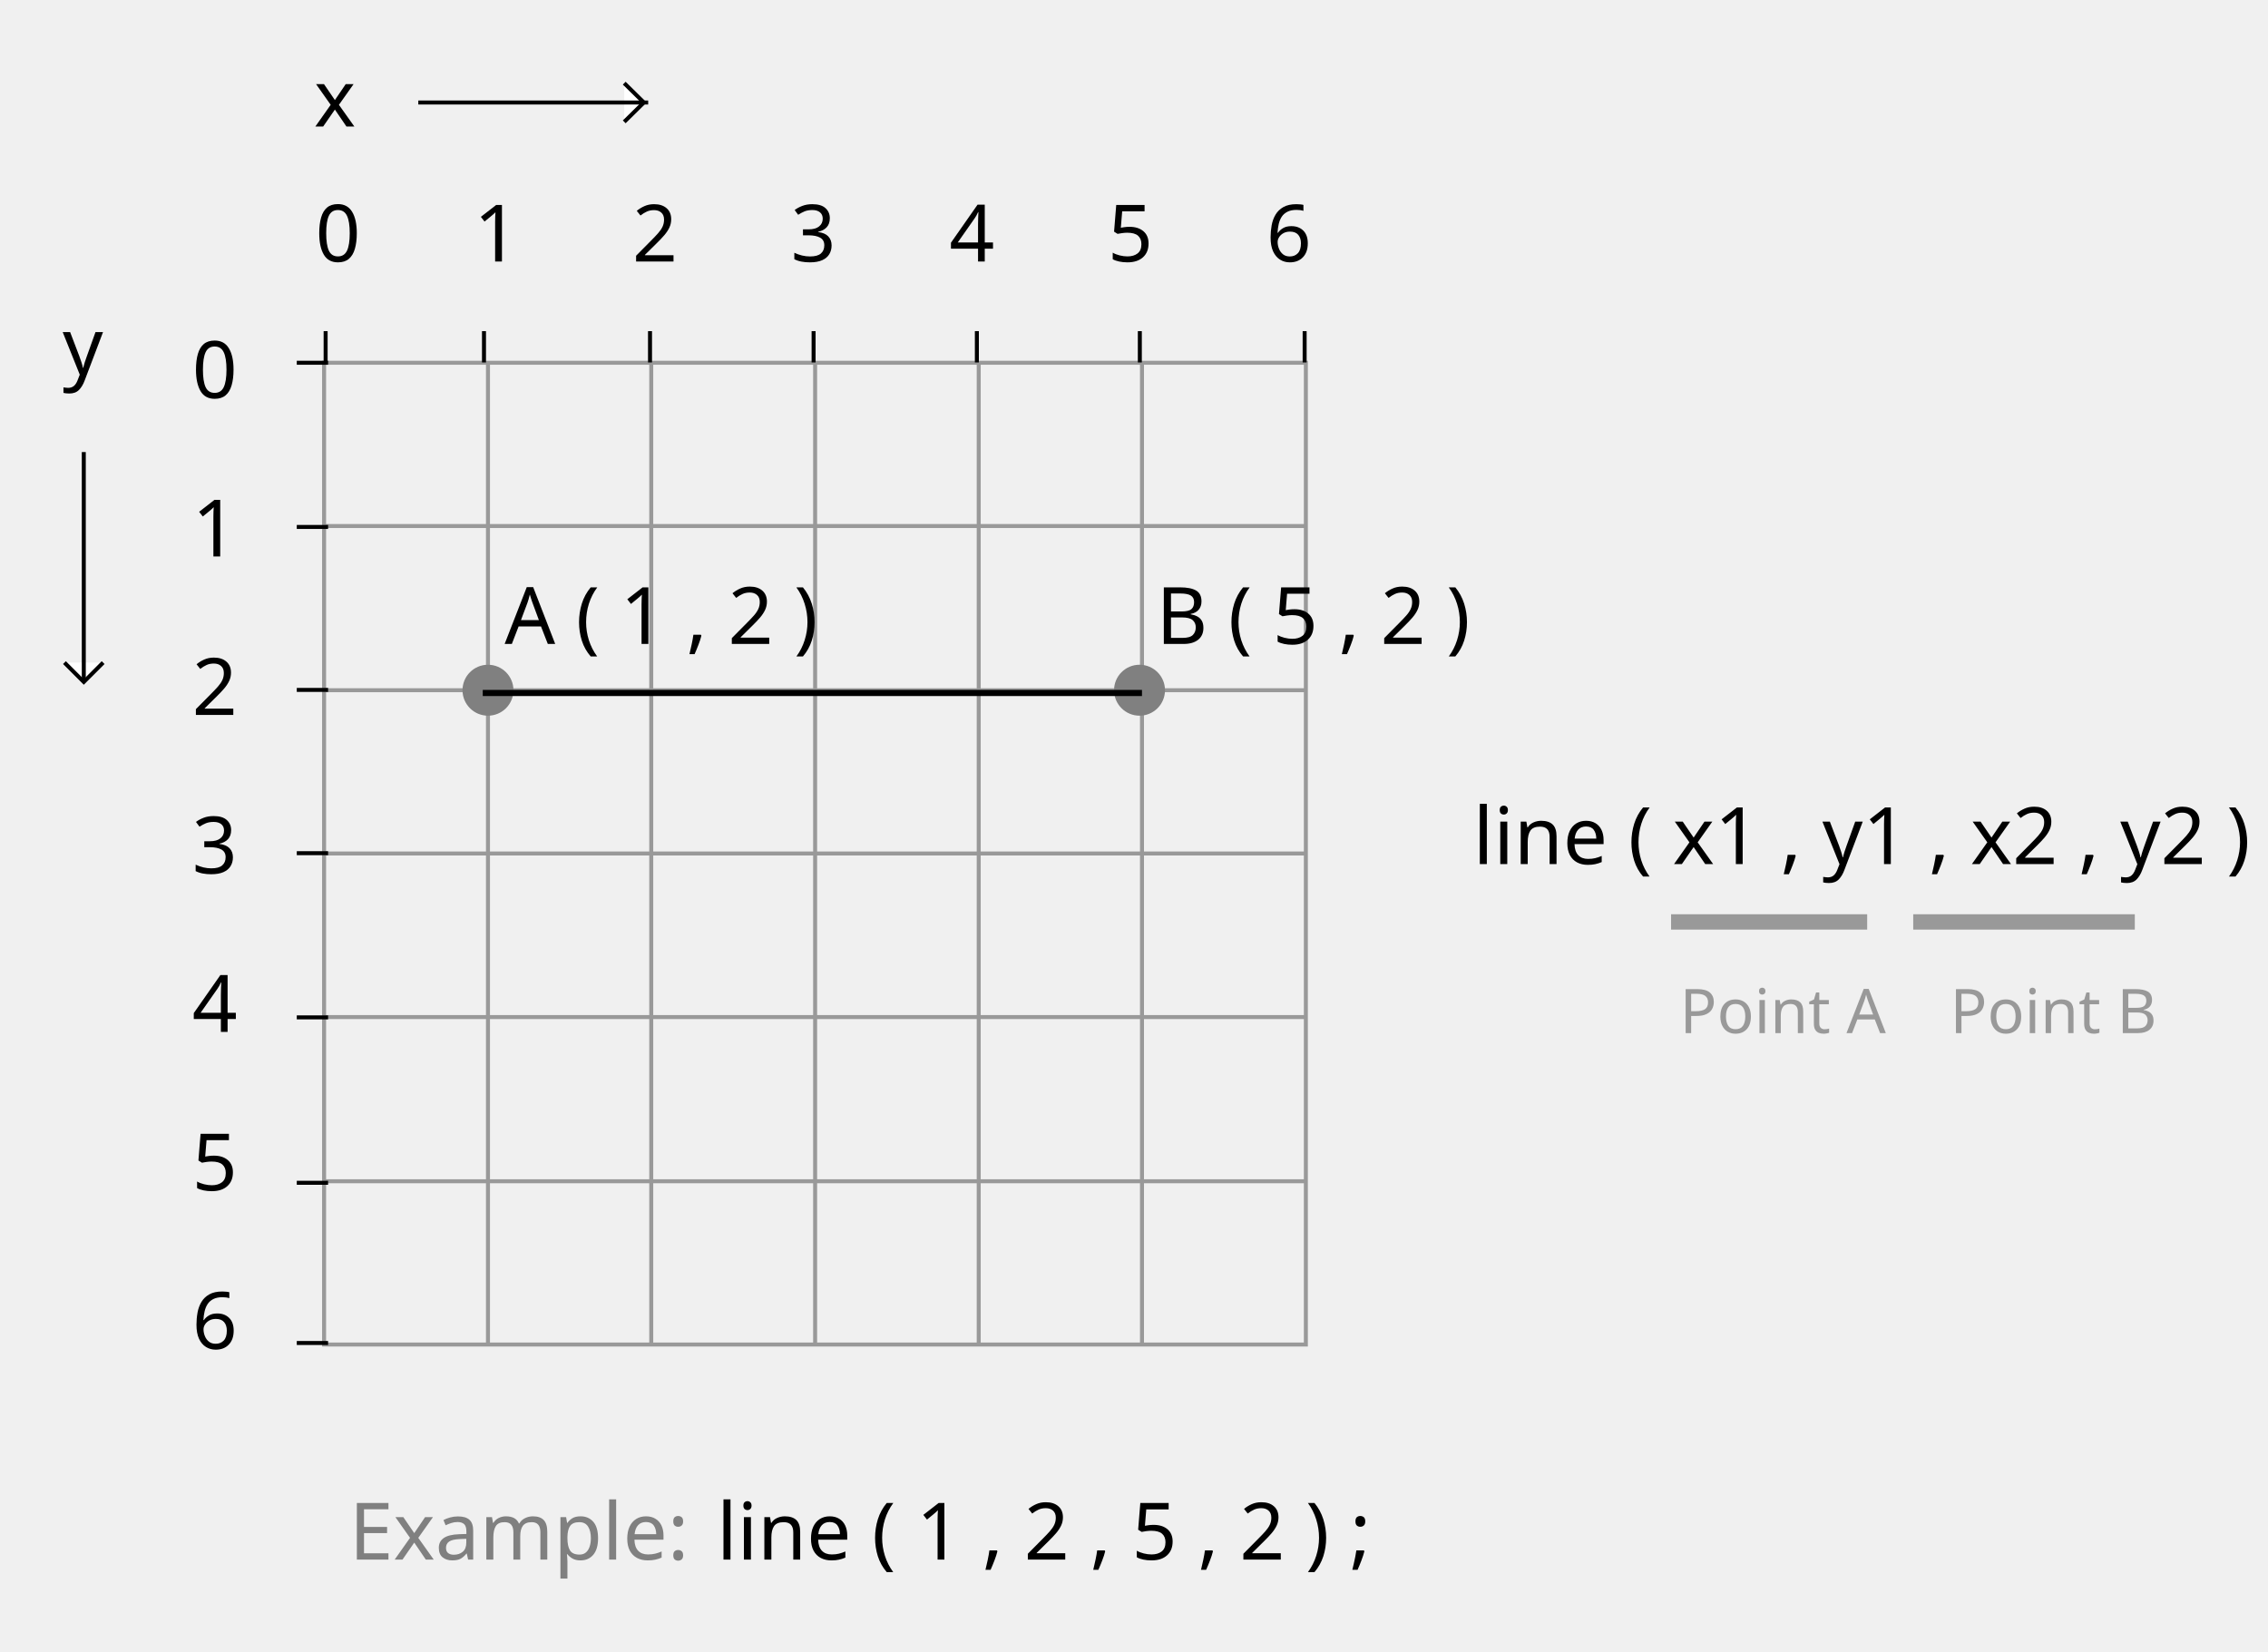
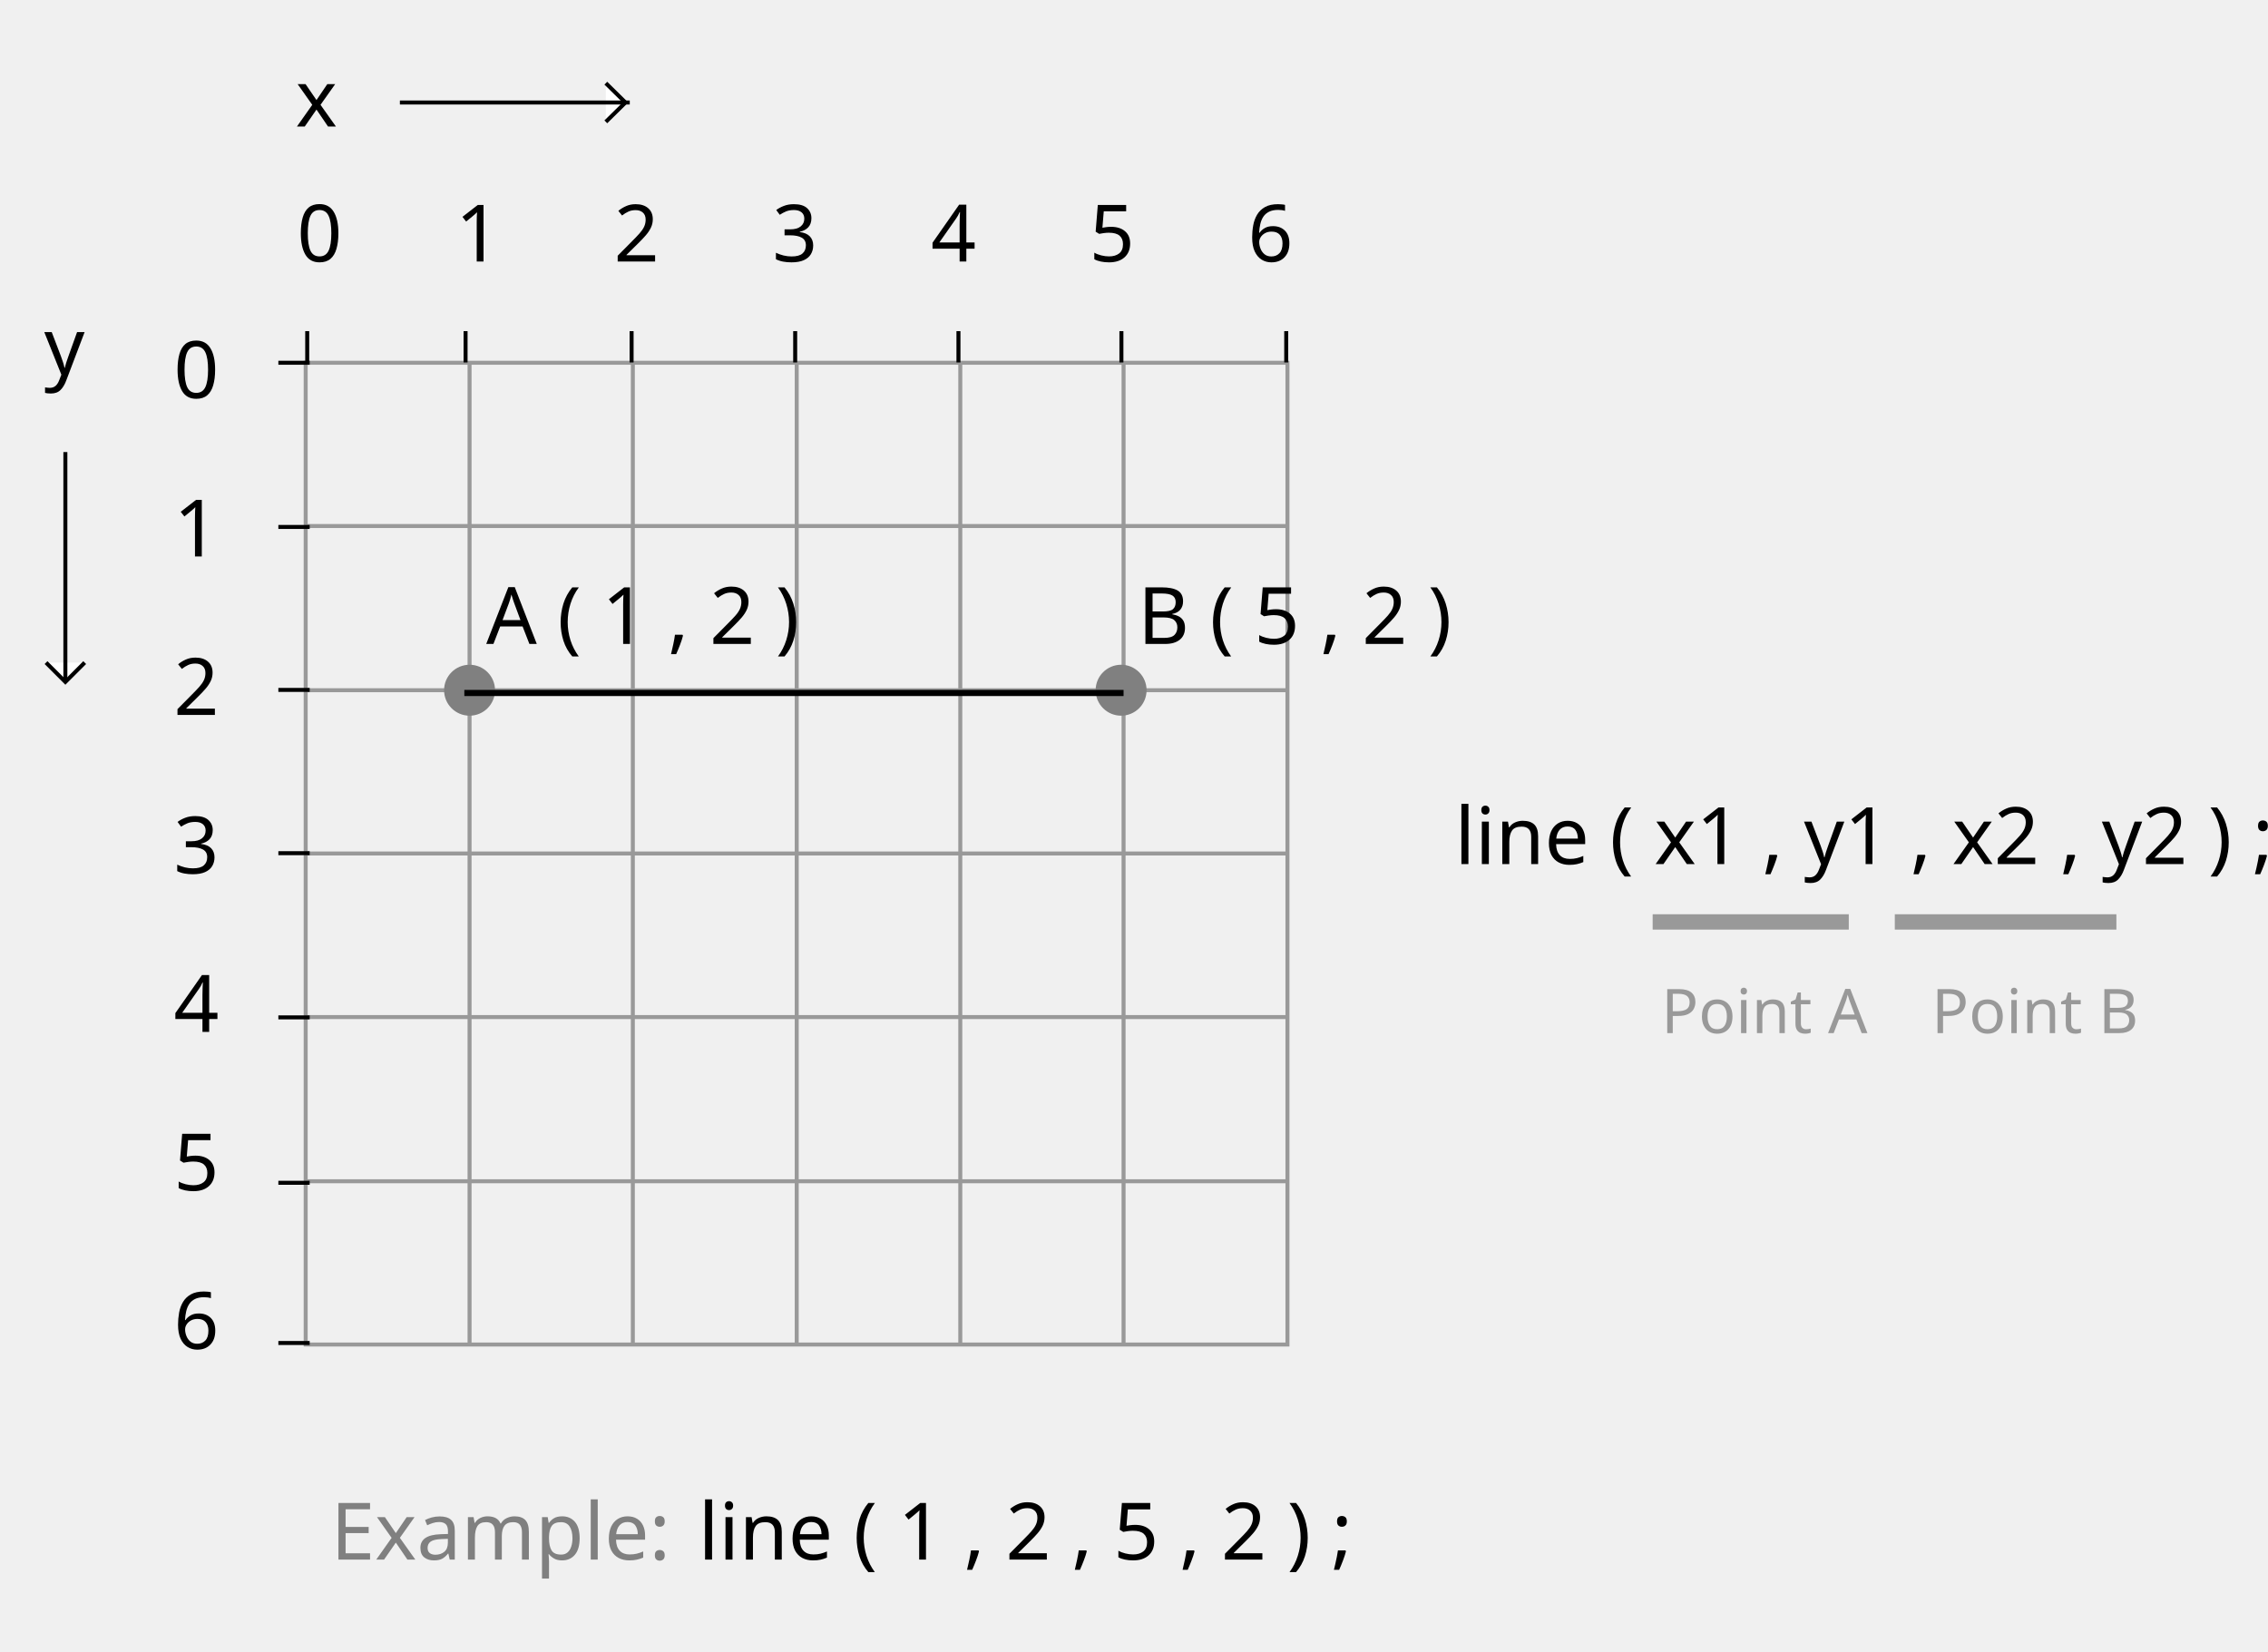
<svg xmlns="http://www.w3.org/2000/svg" version="1.1" id="Layer_1" x="0px" y="0px" viewBox="-64 151 739 538" enable-background="new -64 151 739 538" xml:space="preserve">
  <g>
-     <rect x="41.6" y="269.2" fill="none" stroke="#999999" stroke-width="1.3" width="319.9" height="319.9" />
-     <line fill="none" stroke="#999999" stroke-width="1.3" x1="41.6" y1="535.9" x2="361.5" y2="535.9" />
-     <line fill="none" stroke="#999999" stroke-width="1.3" x1="41.6" y1="482.4" x2="361.5" y2="482.4" />
-     <line fill="none" stroke="#999999" stroke-width="1.3" x1="41.6" y1="429.1" x2="361.5" y2="429.1" />
-     <line fill="none" stroke="#999999" stroke-width="1.3" x1="41.6" y1="375.9" x2="361.5" y2="375.9" />
-     <line fill="none" stroke="#999999" stroke-width="1.3" x1="41.6" y1="322.4" x2="361.5" y2="322.4" />
-     <line fill="none" stroke="#999999" stroke-width="1.3" x1="308.1" y1="269.2" x2="308.1" y2="589.1" />
-     <line fill="none" stroke="#999999" stroke-width="1.3" x1="254.9" y1="269.2" x2="254.9" y2="589.1" />
-     <line fill="none" stroke="#999999" stroke-width="1.3" x1="201.6" y1="269.2" x2="201.6" y2="589.1" />
-     <line fill="none" stroke="#999999" stroke-width="1.3" x1="148.2" y1="269.2" x2="148.2" y2="589.1" />
-     <line fill="none" stroke="#999999" stroke-width="1.3" x1="95" y1="269.2" x2="95" y2="589.1" />
+     <rect x="35.6" y="269.2" fill="none" stroke="#999999" stroke-width="1.3" width="319.9" height="319.9" />
+     <line fill="none" stroke="#999999" stroke-width="1.3" x1="35.6" y1="535.9" x2="355.5" y2="535.9" />
+     <line fill="none" stroke="#999999" stroke-width="1.3" x1="35.6" y1="482.4" x2="355.5" y2="482.4" />
+     <line fill="none" stroke="#999999" stroke-width="1.3" x1="35.6" y1="429.1" x2="355.5" y2="429.1" />
+     <line fill="none" stroke="#999999" stroke-width="1.3" x1="35.6" y1="375.9" x2="355.5" y2="375.9" />
+     <line fill="none" stroke="#999999" stroke-width="1.3" x1="35.6" y1="322.4" x2="355.5" y2="322.4" />
+     <line fill="none" stroke="#999999" stroke-width="1.3" x1="302.1" y1="269.2" x2="302.1" y2="589.1" />
+     <line fill="none" stroke="#999999" stroke-width="1.3" x1="248.9" y1="269.2" x2="248.9" y2="589.1" />
+     <line fill="none" stroke="#999999" stroke-width="1.3" x1="195.6" y1="269.2" x2="195.6" y2="589.1" />
+     <line fill="none" stroke="#999999" stroke-width="1.3" x1="142.2" y1="269.2" x2="142.2" y2="589.1" />
+     <line fill="none" stroke="#999999" stroke-width="1.3" x1="89" y1="269.2" x2="89" y2="589.1" />
  </g>
-   <text transform="matrix(1 0 0 1 38.2793 192.2323)" font-family="'TheSerif-HP5Plain'" font-size="25.819">x</text>
-   <text transform="matrix(1 0 0 1 -43.6016 273.0341)" font-family="'TheSerif-HP5Plain'" font-size="25.819">y</text>
-   <text transform="matrix(1 0 0 1 38.7568 236.2186)" font-family="'TheSerif-HP5Plain'" font-size="25.819">0</text>
-   <text transform="matrix(1 0 0 1 52.957 236.2186)" font-family="'TheSerif-HP5Plain'" font-size="25.819" letter-spacing="31"> </text>
-   <text transform="matrix(1 0 0 1 90.3945 236.2186)" font-family="'TheSerif-HP5Plain'" font-size="25.819">1</text>
-   <text transform="matrix(1 0 0 1 104.5947 236.2186)" font-family="'TheSerif-HP5Plain'" font-size="25.819" letter-spacing="31"> </text>
-   <text transform="matrix(1 0 0 1 142.0322 236.2186)" font-family="'TheSerif-HP5Plain'" font-size="25.819">2</text>
-   <text transform="matrix(1 0 0 1 156.2314 236.2186)" font-family="'TheSerif-HP5Plain'" font-size="25.819" letter-spacing="31"> </text>
-   <text transform="matrix(1 0 0 1 193.6689 236.2186)" font-family="'TheSerif-HP5Plain'" font-size="25.819">3</text>
-   <text transform="matrix(1 0 0 1 207.8691 236.2186)" font-family="'TheSerif-HP5Plain'" font-size="25.819" letter-spacing="31"> </text>
-   <text transform="matrix(1 0 0 1 245.3066 236.2186)" font-family="'TheSerif-HP5Plain'" font-size="25.819">4</text>
-   <text transform="matrix(1 0 0 1 259.5068 236.2186)" font-family="'TheSerif-HP5Plain'" font-size="25.819" letter-spacing="31"> </text>
-   <text transform="matrix(1 0 0 1 296.9443 236.2186)" font-family="'TheSerif-HP5Plain'" font-size="25.819">5</text>
-   <text transform="matrix(1 0 0 1 311.1445 236.2186)" font-family="'TheSerif-HP5Plain'" font-size="25.819" letter-spacing="31"> </text>
-   <text transform="matrix(1 0 0 1 348.582 236.2186)" font-family="'TheSerif-HP5Plain'" font-size="25.819">6</text>
-   <circle fill="#808080" cx="95" cy="375.9" r="8.3" />
-   <circle fill="#808080" cx="307.3" cy="375.9" r="8.3" />
-   <text transform="matrix(1 0 0 1 -1.4053 280.6844)" font-family="'TheSerif-HP5Plain'" font-size="25.819">0</text>
-   <text transform="matrix(1 0 0 1 -1.4053 332.3212)" font-family="'TheSerif-HP5Plain'" font-size="25.819">1</text>
-   <text transform="matrix(1 0 0 1 -1.4053 383.9589)" font-family="'TheSerif-HP5Plain'" font-size="25.819">2</text>
-   <text transform="matrix(1 0 0 1 -1.4053 435.5966)" font-family="'TheSerif-HP5Plain'" font-size="25.819">3</text>
-   <text transform="matrix(1 0 0 1 -1.4053 487.2343)" font-family="'TheSerif-HP5Plain'" font-size="25.819">4</text>
-   <text transform="matrix(1 0 0 1 -1.4053 538.871)" font-family="'TheSerif-HP5Plain'" font-size="25.819">5</text>
-   <text transform="matrix(1 0 0 1 -1.4053 590.5096)" font-family="'TheSerif-HP5Plain'" font-size="25.819">6</text>
-   <line fill="none" stroke="#000000" stroke-width="1.3" x1="42.9" y1="269.2" x2="32.7" y2="269.2" />
-   <line fill="none" stroke="#000000" stroke-width="1.3" x1="42.9" y1="322.7" x2="32.7" y2="322.7" />
-   <line fill="none" stroke="#000000" stroke-width="1.3" x1="42.9" y1="375.8" x2="32.7" y2="375.8" />
-   <line fill="none" stroke="#000000" stroke-width="1.3" x1="42.9" y1="429" x2="32.7" y2="429" />
-   <line fill="none" stroke="#000000" stroke-width="1.3" x1="42.9" y1="482.5" x2="32.7" y2="482.5" />
-   <line fill="none" stroke="#000000" stroke-width="1.3" x1="42.9" y1="536.4" x2="32.7" y2="536.4" />
-   <line fill="none" stroke="#000000" stroke-width="1.3" x1="42.9" y1="588.6" x2="32.7" y2="588.6" />
-   <line fill="none" stroke="#000000" stroke-width="1.3" x1="361.1" y1="269.1" x2="361.1" y2="258.9" />
-   <line fill="none" stroke="#000000" stroke-width="1.3" x1="307.4" y1="269.1" x2="307.4" y2="258.9" />
-   <line fill="none" stroke="#000000" stroke-width="1.3" x1="254.3" y1="269.1" x2="254.3" y2="258.9" />
-   <line fill="none" stroke="#000000" stroke-width="1.3" x1="201.1" y1="269.1" x2="201.1" y2="258.9" />
-   <line fill="none" stroke="#000000" stroke-width="1.3" x1="147.8" y1="269.1" x2="147.8" y2="258.9" />
-   <line fill="none" stroke="#000000" stroke-width="1.3" x1="93.7" y1="269.1" x2="93.7" y2="258.9" />
-   <line fill="none" stroke="#000000" stroke-width="1.3" x1="42.1" y1="269.1" x2="42.1" y2="258.9" />
-   <polyline fill="#FFFFFF" stroke="#000000" stroke-width="1.3" points="-30.4,366.9 -36.7,373.2 -43,366.9 " />
-   <line fill="none" stroke="#000000" stroke-width="1.3" x1="-36.7" y1="373.2" x2="-36.7" y2="298.3" />
-   <polyline fill="#FFFFFF" stroke="#000000" stroke-width="1.3" points="139.4,178.1 145.8,184.4 139.4,190.7 " />
-   <line fill="none" stroke="#000000" stroke-width="1.3" x1="147.2" y1="184.4" x2="72.3" y2="184.4" />
-   <text transform="matrix(1 0 0 1 415.9971 432.5389)" font-family="'TheSerif-HP5Plain'" font-size="25.819">line ( x1 , y1 , x2 , y2 ) ;</text>
-   <text transform="matrix(1 0 0 1 415.9971 487.621)" fill="#999999" font-family="'TheSerif-HP5Plain'" font-size="20.081" letter-spacing="45"> </text>
-   <text transform="matrix(1 0 0 1 467.6338 487.621)" fill="#999999" font-family="'TheSerif-HP5Plain'" font-size="20.081">   Point A    Point B</text>
-   <text transform="matrix(1 0 0 1 100.4346 360.8212)" font-family="'TheSerif-HP5Plain'" font-size="25.819">A ( 1 , 2 )</text>
-   <text transform="matrix(1 0 0 1 312.7227 360.8212)" font-family="'TheSerif-HP5Plain'" font-size="25.819">B ( 5 , 2 )</text>
-   <line fill="none" stroke="#999999" stroke-width="5" x1="480.5" y1="451.4" x2="544.4" y2="451.4" />
-   <line fill="none" stroke="#999999" stroke-width="5" x1="559.4" y1="451.4" x2="631.6" y2="451.4" />
-   <line fill="none" stroke="#000000" stroke-width="2" x1="93.3" y1="376.8" x2="308.1" y2="376.8" />
-   <text transform="matrix(1 0 0 1 49.7793 659.1718)" fill="#808080" font-family="'TheSerif-HP5Plain'" font-size="25.819">Example:  </text>
-   <text transform="matrix(1 0 0 1 169.5498 659.1718)" font-family="'TheSerif-HP5Plain'" font-size="25.819">line ( 1 , 2 , 5 , 2 ) ;</text>
+   <text transform="matrix(1 0 0 1 32.2793 192.2323)" font-family="'TheSerif-HP5Plain'" font-size="25.819">x</text>
+   <text transform="matrix(1 0 0 1 -49.6016 273.0341)" font-family="'TheSerif-HP5Plain'" font-size="25.819">y</text>
+   <text transform="matrix(1 0 0 1 32.7568 236.2186)" font-family="'TheSerif-HP5Plain'" font-size="25.819">0</text>
+   <text transform="matrix(1 0 0 1 46.957 236.2186)" font-family="'TheSerif-HP5Plain'" font-size="25.819" letter-spacing="31"> </text>
+   <text transform="matrix(1 0 0 1 84.3945 236.2186)" font-family="'TheSerif-HP5Plain'" font-size="25.819">1</text>
+   <text transform="matrix(1 0 0 1 98.5947 236.2186)" font-family="'TheSerif-HP5Plain'" font-size="25.819" letter-spacing="31"> </text>
+   <text transform="matrix(1 0 0 1 136.0322 236.2186)" font-family="'TheSerif-HP5Plain'" font-size="25.819">2</text>
+   <text transform="matrix(1 0 0 1 150.2314 236.2186)" font-family="'TheSerif-HP5Plain'" font-size="25.819" letter-spacing="31"> </text>
+   <text transform="matrix(1 0 0 1 187.6689 236.2186)" font-family="'TheSerif-HP5Plain'" font-size="25.819">3</text>
+   <text transform="matrix(1 0 0 1 201.8691 236.2186)" font-family="'TheSerif-HP5Plain'" font-size="25.819" letter-spacing="31"> </text>
+   <text transform="matrix(1 0 0 1 239.3066 236.2186)" font-family="'TheSerif-HP5Plain'" font-size="25.819">4</text>
+   <text transform="matrix(1 0 0 1 253.5068 236.2186)" font-family="'TheSerif-HP5Plain'" font-size="25.819" letter-spacing="31"> </text>
+   <text transform="matrix(1 0 0 1 290.9443 236.2186)" font-family="'TheSerif-HP5Plain'" font-size="25.819">5</text>
+   <text transform="matrix(1 0 0 1 305.1445 236.2186)" font-family="'TheSerif-HP5Plain'" font-size="25.819" letter-spacing="31"> </text>
+   <text transform="matrix(1 0 0 1 342.582 236.2186)" font-family="'TheSerif-HP5Plain'" font-size="25.819">6</text>
+   <circle fill="#808080" cx="89" cy="375.9" r="8.3" />
+   <circle fill="#808080" cx="301.3" cy="375.9" r="8.3" />
+   <text transform="matrix(1 0 0 1 -7.4053 280.6844)" font-family="'TheSerif-HP5Plain'" font-size="25.819">0</text>
+   <text transform="matrix(1 0 0 1 -7.4053 332.3212)" font-family="'TheSerif-HP5Plain'" font-size="25.819">1</text>
+   <text transform="matrix(1 0 0 1 -7.4053 383.9589)" font-family="'TheSerif-HP5Plain'" font-size="25.819">2</text>
+   <text transform="matrix(1 0 0 1 -7.4053 435.5966)" font-family="'TheSerif-HP5Plain'" font-size="25.819">3</text>
+   <text transform="matrix(1 0 0 1 -7.4053 487.2343)" font-family="'TheSerif-HP5Plain'" font-size="25.819">4</text>
+   <text transform="matrix(1 0 0 1 -7.4053 538.871)" font-family="'TheSerif-HP5Plain'" font-size="25.819">5</text>
+   <text transform="matrix(1 0 0 1 -7.4053 590.5096)" font-family="'TheSerif-HP5Plain'" font-size="25.819">6</text>
+   <line fill="none" stroke="#000000" stroke-width="1.3" x1="36.9" y1="269.2" x2="26.7" y2="269.2" />
+   <line fill="none" stroke="#000000" stroke-width="1.3" x1="36.9" y1="322.7" x2="26.7" y2="322.7" />
+   <line fill="none" stroke="#000000" stroke-width="1.3" x1="36.9" y1="375.8" x2="26.7" y2="375.8" />
+   <line fill="none" stroke="#000000" stroke-width="1.3" x1="36.9" y1="429" x2="26.7" y2="429" />
+   <line fill="none" stroke="#000000" stroke-width="1.3" x1="36.9" y1="482.5" x2="26.7" y2="482.5" />
+   <line fill="none" stroke="#000000" stroke-width="1.3" x1="36.9" y1="536.4" x2="26.7" y2="536.4" />
+   <line fill="none" stroke="#000000" stroke-width="1.3" x1="36.9" y1="588.6" x2="26.7" y2="588.6" />
+   <line fill="none" stroke="#000000" stroke-width="1.3" x1="355.1" y1="269.1" x2="355.1" y2="258.9" />
+   <line fill="none" stroke="#000000" stroke-width="1.3" x1="301.4" y1="269.1" x2="301.4" y2="258.9" />
+   <line fill="none" stroke="#000000" stroke-width="1.3" x1="248.3" y1="269.1" x2="248.3" y2="258.9" />
+   <line fill="none" stroke="#000000" stroke-width="1.3" x1="195.1" y1="269.1" x2="195.1" y2="258.9" />
+   <line fill="none" stroke="#000000" stroke-width="1.3" x1="141.8" y1="269.1" x2="141.8" y2="258.9" />
+   <line fill="none" stroke="#000000" stroke-width="1.3" x1="87.7" y1="269.1" x2="87.7" y2="258.9" />
+   <line fill="none" stroke="#000000" stroke-width="1.3" x1="36.1" y1="269.1" x2="36.1" y2="258.9" />
+   <polyline fill="#FFFFFF" stroke="#000000" stroke-width="1.3" points="-36.4,366.9 -42.7,373.2 -49,366.9 " />
+   <line fill="none" stroke="#000000" stroke-width="1.3" x1="-42.7" y1="373.2" x2="-42.7" y2="298.3" />
+   <polyline fill="#FFFFFF" stroke="#000000" stroke-width="1.3" points="133.4,178.1 139.8,184.4 133.4,190.7 " />
+   <line fill="none" stroke="#000000" stroke-width="1.3" x1="141.2" y1="184.4" x2="66.3" y2="184.4" />
+   <text transform="matrix(1 0 0 1 409.9971 432.5389)" font-family="'TheSerif-HP5Plain'" font-size="25.819">line ( x1 , y1 , x2 , y2 ) ;</text>
+   <text transform="matrix(1 0 0 1 409.9971 487.621)" fill="#999999" font-family="'TheSerif-HP5Plain'" font-size="20.081" letter-spacing="45"> </text>
+   <text transform="matrix(1 0 0 1 461.6338 487.621)" fill="#999999" font-family="'TheSerif-HP5Plain'" font-size="20.081">   Point A    Point B</text>
+   <text transform="matrix(1 0 0 1 94.4346 360.8212)" font-family="'TheSerif-HP5Plain'" font-size="25.819">A ( 1 , 2 )</text>
+   <text transform="matrix(1 0 0 1 306.7227 360.8212)" font-family="'TheSerif-HP5Plain'" font-size="25.819">B ( 5 , 2 )</text>
+   <line fill="none" stroke="#999999" stroke-width="5" x1="474.5" y1="451.4" x2="538.4" y2="451.4" />
+   <line fill="none" stroke="#999999" stroke-width="5" x1="553.4" y1="451.4" x2="625.6" y2="451.4" />
+   <line fill="none" stroke="#000000" stroke-width="2" x1="87.3" y1="376.8" x2="302.1" y2="376.8" />
+   <text transform="matrix(1 0 0 1 43.7793 659.1718)" fill="#808080" font-family="'TheSerif-HP5Plain'" font-size="25.819">Example:  </text>
+   <text transform="matrix(1 0 0 1 163.5498 659.1718)" font-family="'TheSerif-HP5Plain'" font-size="25.819">line ( 1 , 2 , 5 , 2 ) ;</text>
</svg>
